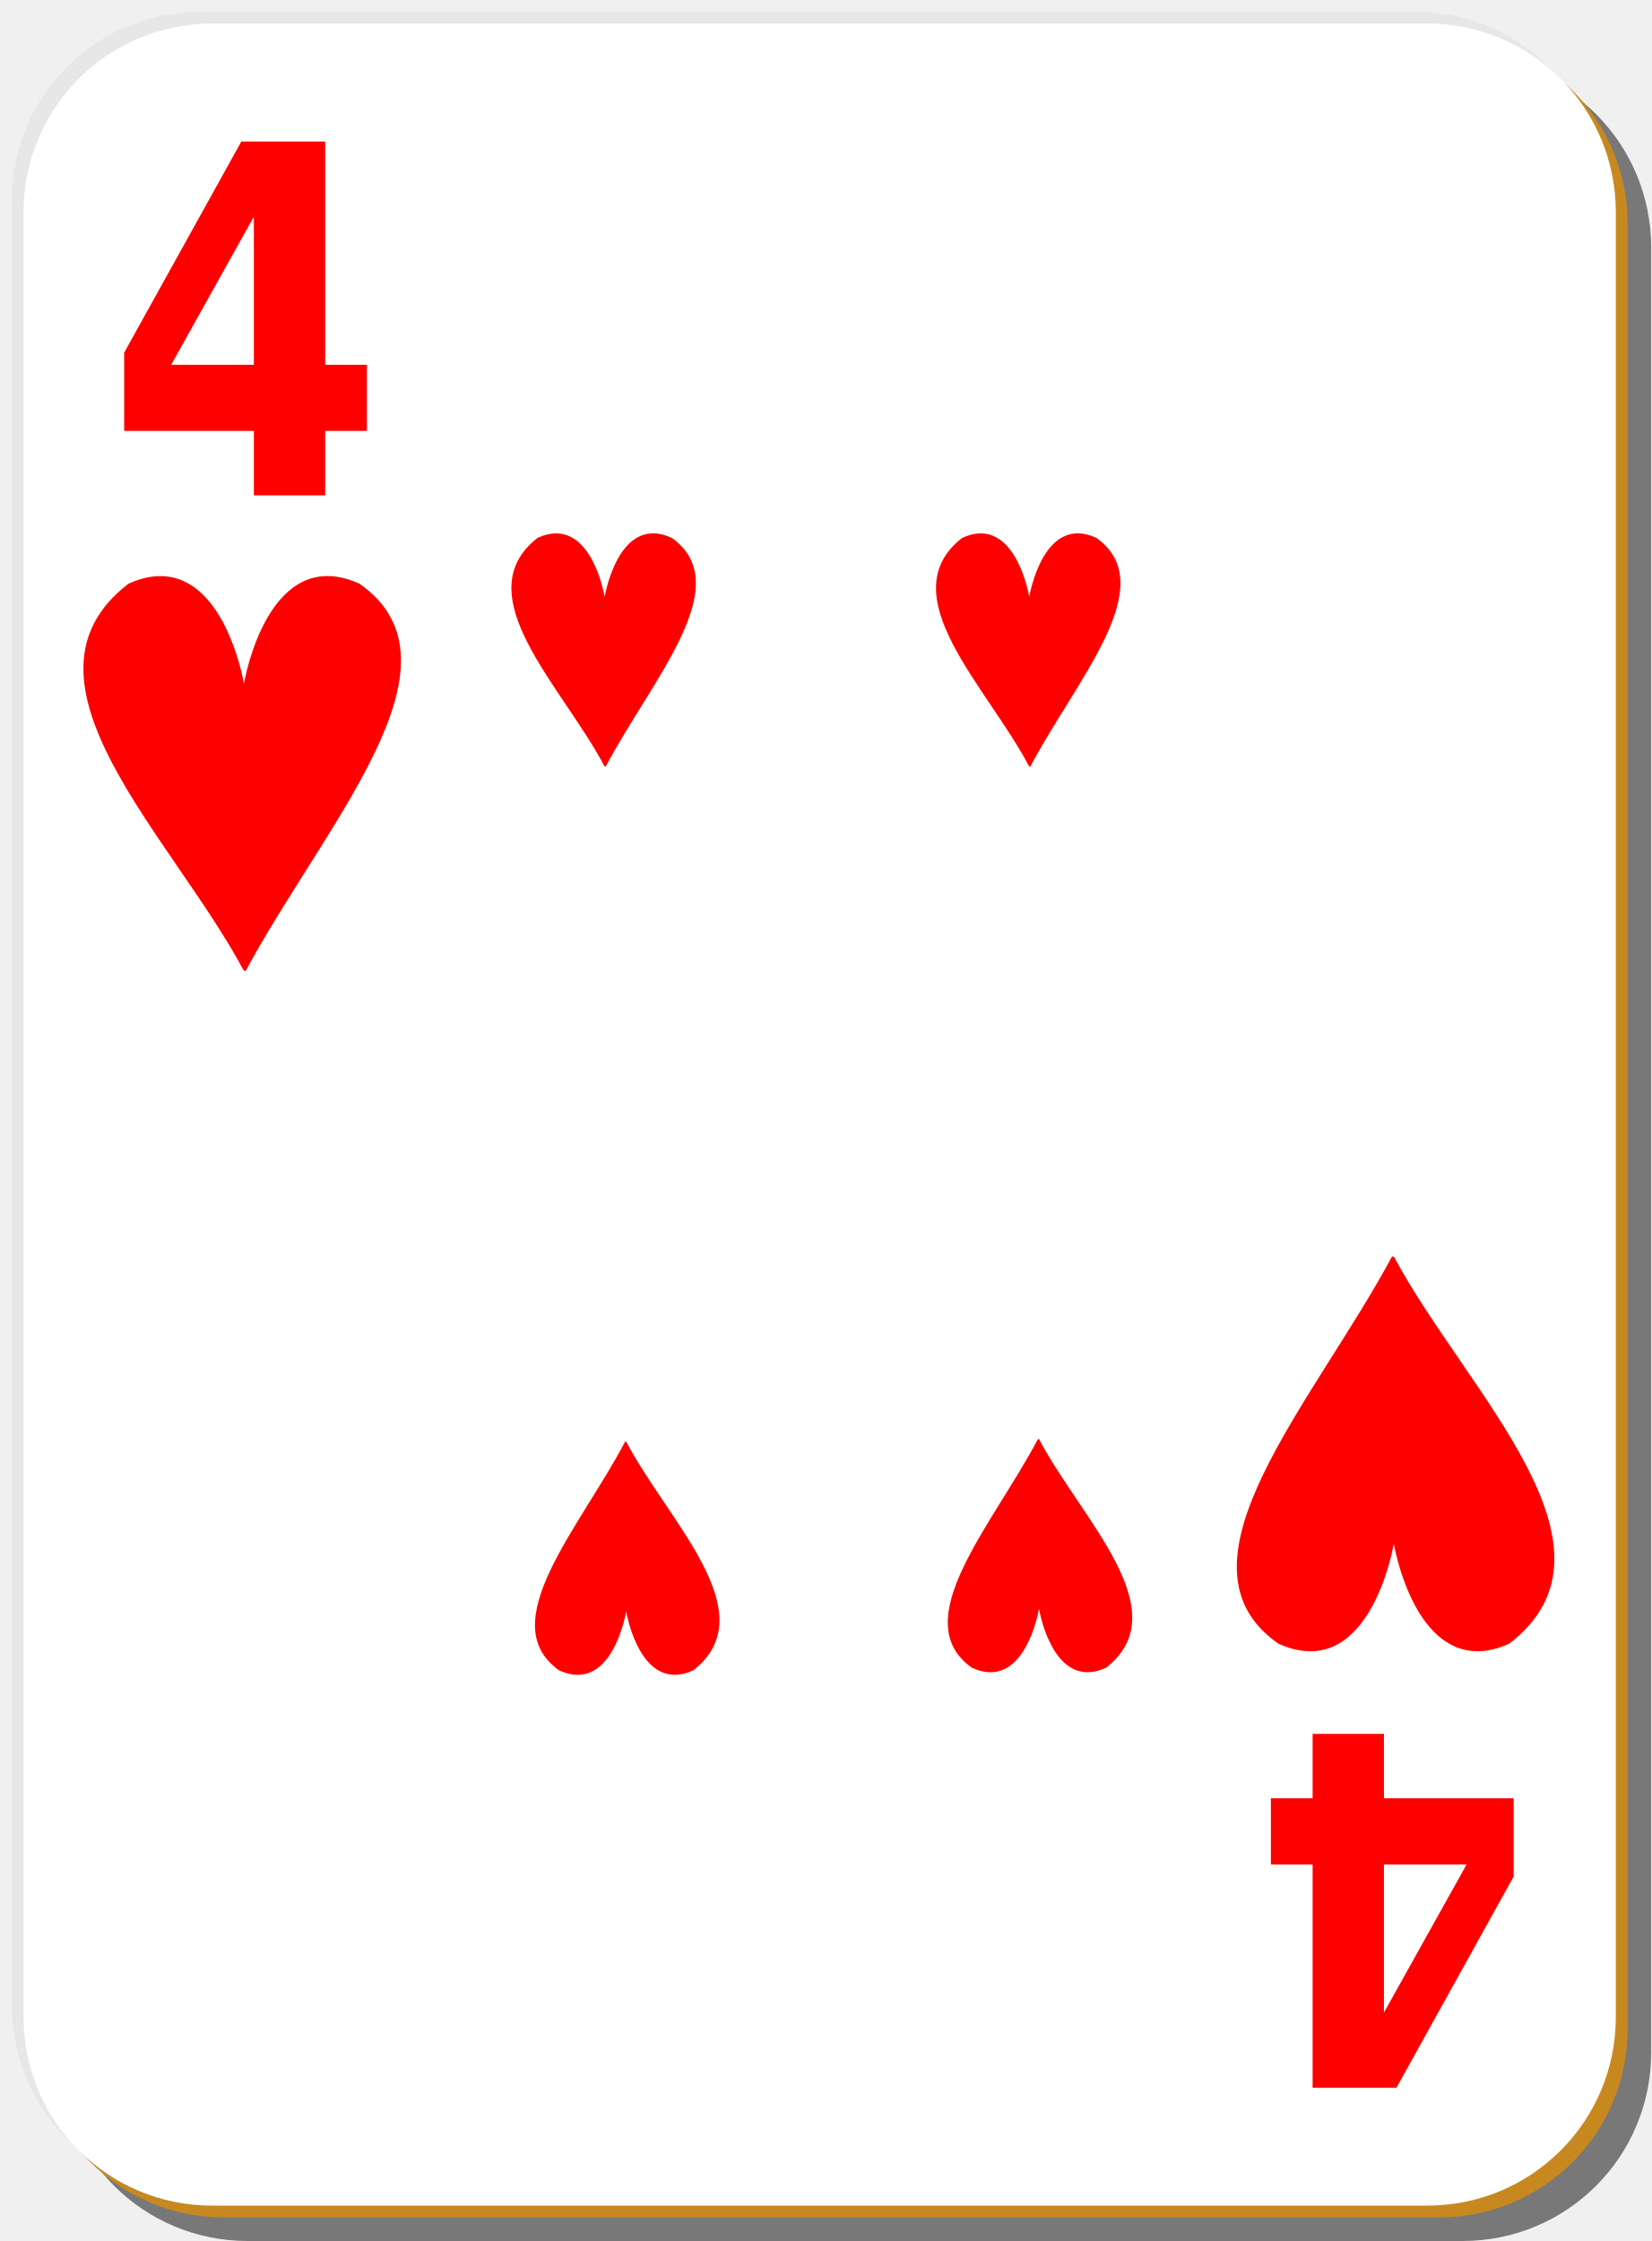
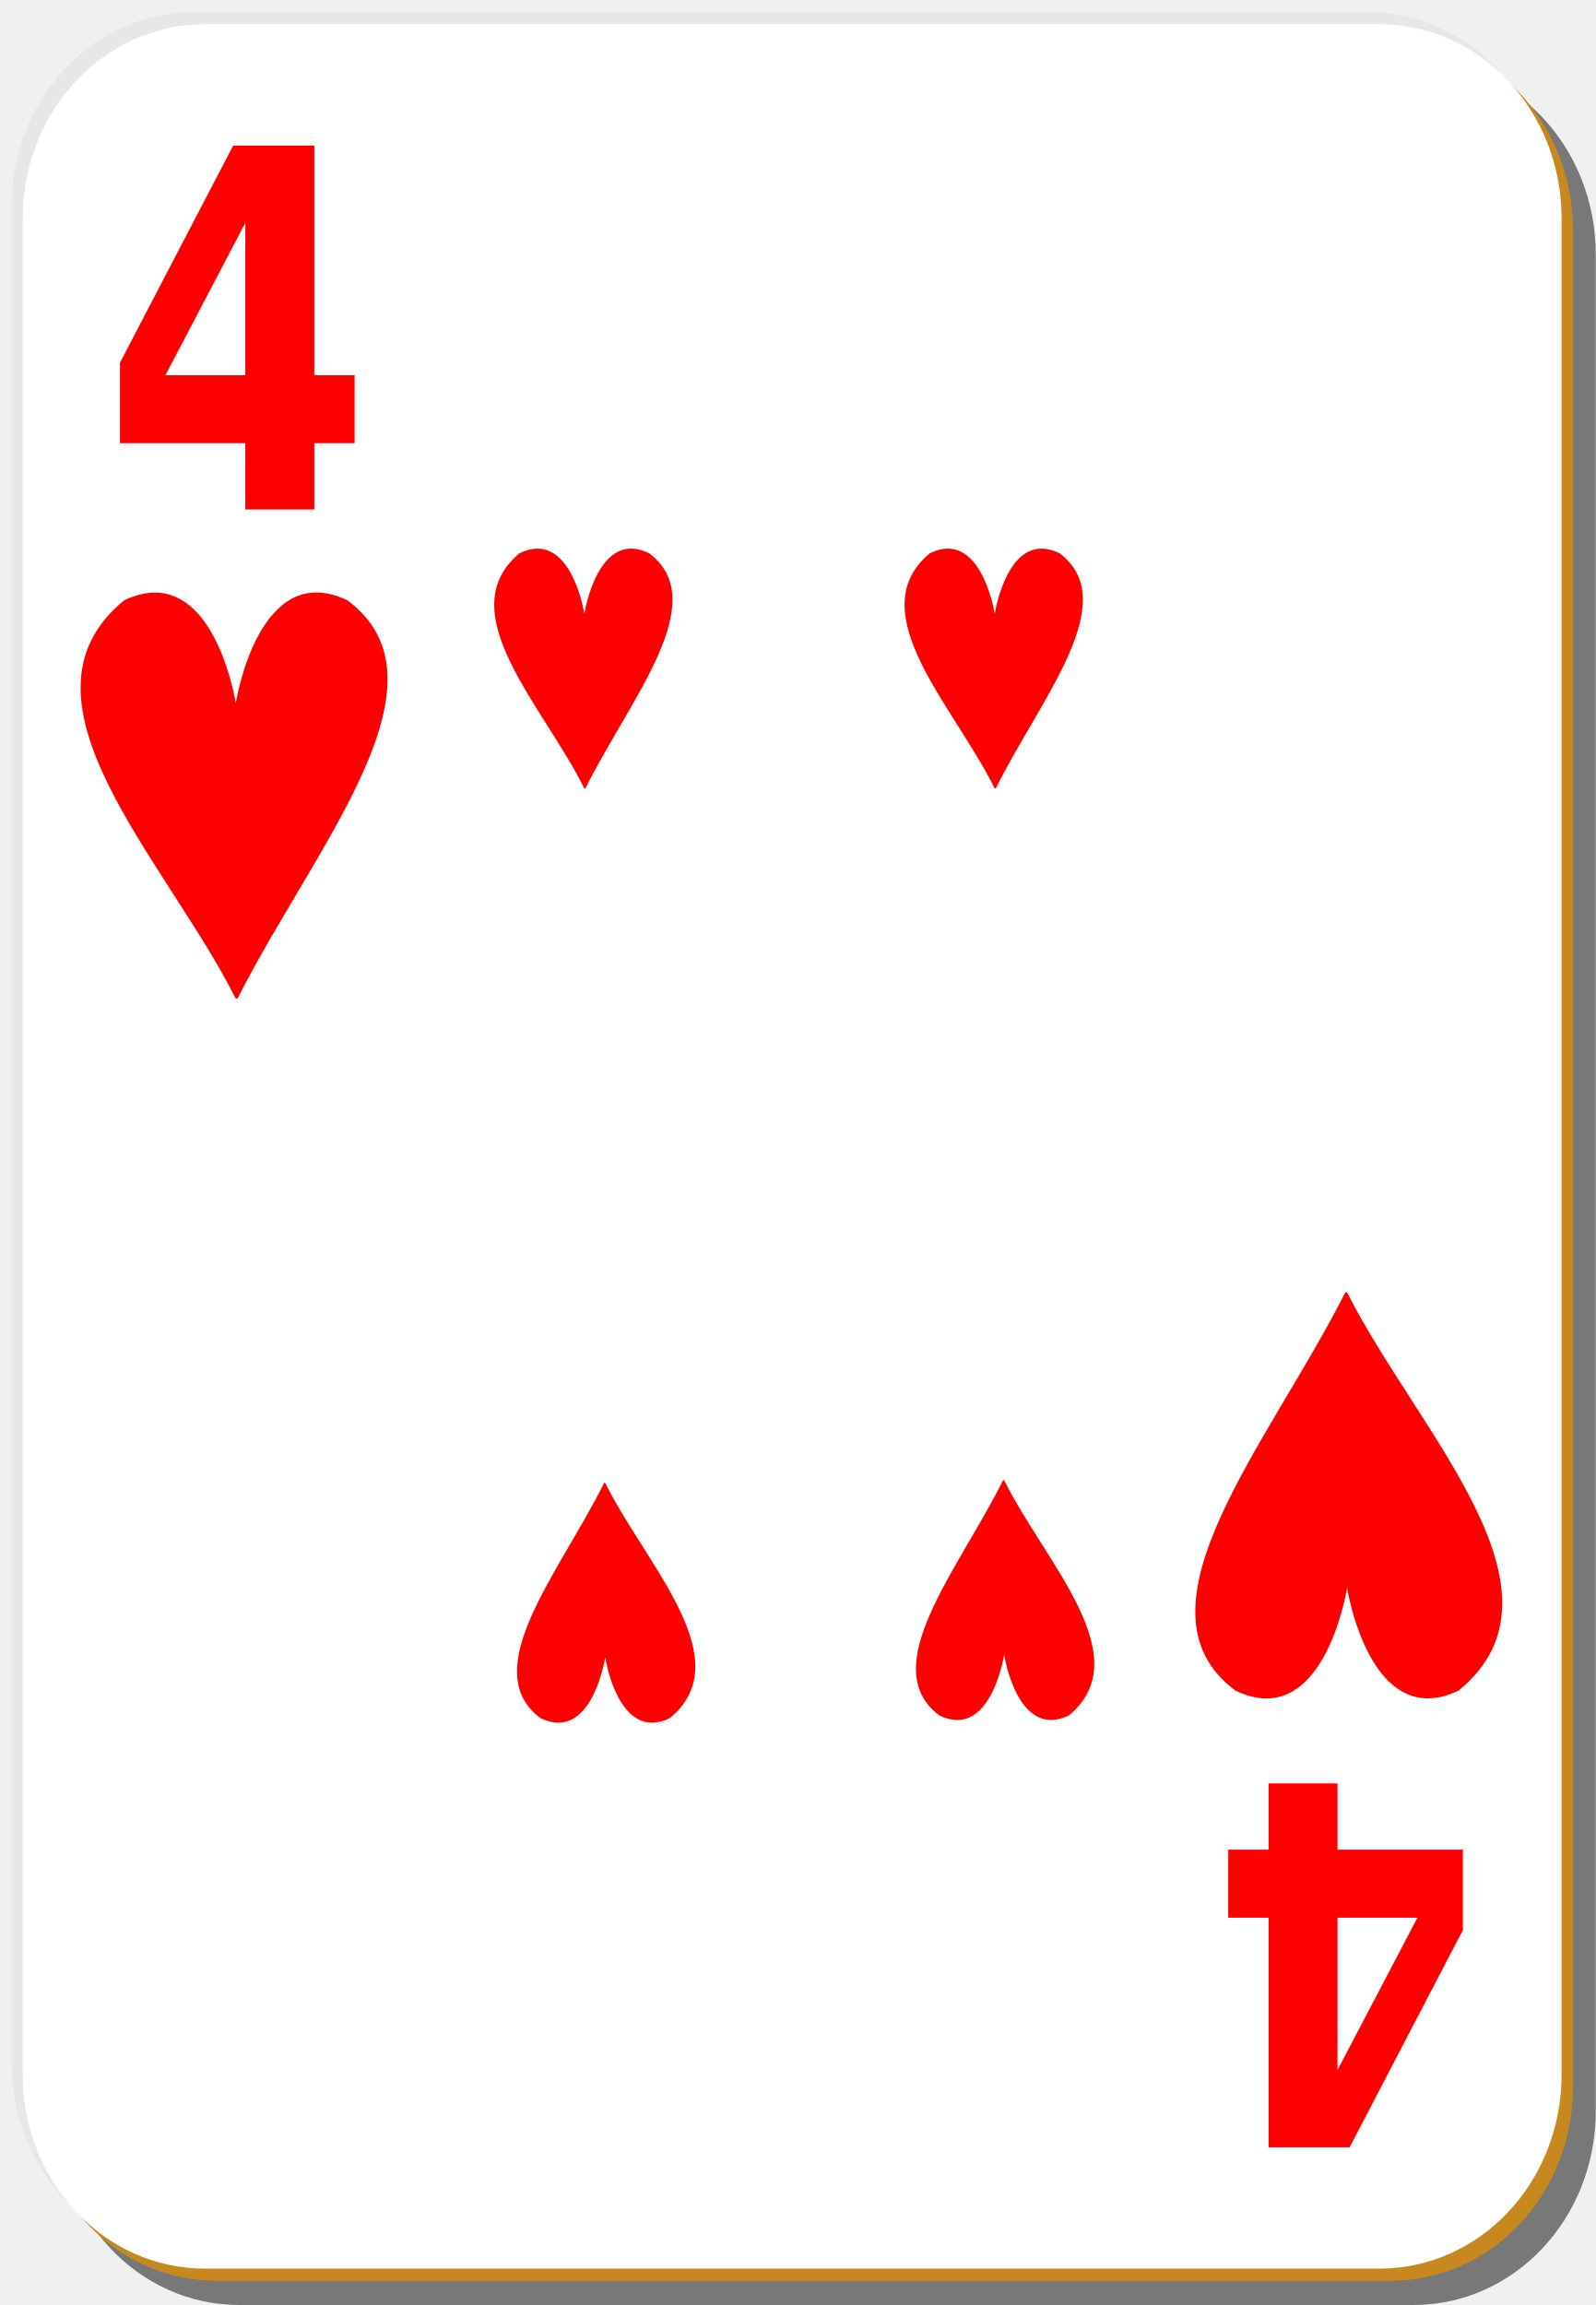
- <svg xmlns="http://www.w3.org/2000/svg" xmlns:xlink="http://www.w3.org/1999/xlink" version="1.0" x="0" y="0" width="140" height="190" id="svg2">
-   <defs id="defs3">
-     <linearGradient id="linearGradient2060">
-       <stop style="stop-color:#ebf0d0;stop-opacity:1;" offset="0" id="stop2062" />
-       <stop style="stop-color:#ffffeb;stop-opacity:1;" offset="1" id="stop2064" />
-     </linearGradient>
-     <linearGradient x1="2" y1="63.1" x2="109" y2="128.695" id="linearGradient4853" xlink:href="#linearGradient2060" gradientUnits="userSpaceOnUse" gradientTransform="translate(0,-1)" />
-   </defs>
-   <g id="layer1">
-     <g id="g5630">
-       <path id="rect2070" d="M 21,5 L 124,5 C 132.864,5 140,12.136 140,21 L 140,174 C 140,182.864 132.864,190 124,190 L 21,190 C 12.136,190 5,182.864 5,174 L 5,21 C 5,12.136 12.136,5 21,5 z " style="fill:#000000;fill-opacity:0.498;stroke:none;stroke-width:0.2;stroke-miterlimit:4;stroke-dashoffset:0;stroke-opacity:1" />
-       <path id="rect1300" d="M 17,1 L 120,1 C 128.864,1 136,8.136 136,17 L 136,170 C 136,178.864 128.864,186 120,186 L 17,186 C 8.136,186 1,178.864 1,170 L 1,17 C 1,8.136 8.136,1 17,1 z " style="fill:#e7e7e7;fill-opacity:1;stroke:none;stroke-width:0.2;stroke-miterlimit:4;stroke-dashoffset:0;stroke-opacity:1" />
-       <path id="path5624" d="M 19,3 L 122,3 C 130.864,3 138,10.136 138,19 L 138,172 C 138,180.864 130.864,188 122,188 L 19,188 C 10.136,188 3,180.864 3,172 L 3,19 C 3,10.136 10.136,3 19,3 z " style="fill:#c7891f;fill-opacity:1;stroke:none;stroke-width:0.2;stroke-miterlimit:4;stroke-dashoffset:0;stroke-opacity:1" />
-       <path id="rect1306" d="M 18,2 L 121,2 C 129.864,2 137,9.136 137,18 L 137,171 C 137,179.864 129.864,187 121,187 L 18,187 C 9.136,187 2,179.864 2,171 L 2,18 C 2,9.136 9.136,2 18,2 z " style="fill:#ffffff;fill-opacity:1;stroke:none;stroke-width:0.2;stroke-miterlimit:4;stroke-dashoffset:0;stroke-opacity:1" />
-     </g>
-     <g id="g5495" transform="translate(-448.5,-231.5)" />
-   </g>
-   <path d="M 21.525,18.368 L 14.514,30.926 L 21.525,30.926 L 21.525,18.368 M 20.462,11.998 L 27.572,11.998 L 27.572,30.926 L 31.111,30.926 L 31.111,36.532 L 27.572,36.532 L 27.572,41.998 L 21.525,41.998 L 21.525,36.532 L 10.527,36.532 L 10.527,29.901 L 20.462,11.998" style="font-size:37.418;font-style:normal;font-variant:normal;font-weight:bold;font-stretch:normal;fill:#ff0000;fill-opacity:1;stroke:none;stroke-width:1px;stroke-linecap:butt;stroke-linejoin:miter;stroke-opacity:1;font-family:Bitstream Vera Sans;text-anchor:start;writing-mode:lr-tb" id="text1386" />
-   <g transform="matrix(0.286388,0,0,0.388772,-29.60833,-9.472414)" style="fill:#ff0000;fill-opacity:1" id="g1390">
-     <path d="M 147.206,156.417 C 144.67,156.43 141.884,156.899 138.8,157.948 C 105.177,177.485 150.505,208.989 169.644,236.042 L 170.196,236.18 C 191.229,206.611 231.268,174.072 200.675,157.948 C 176.438,149.704 169.963,177.146 169.737,178.136 C 169.54,177.272 164.595,156.329 147.206,156.417 z " transform="matrix(1.105375,0,0,1.079637,-12.01415,-18.86731)" style="fill-rule:evenodd;stroke:none;stroke-width:3.429;stroke-linecap:butt;stroke-linejoin:round;stroke-miterlimit:4;stroke-opacity:1" id="path1392" />
-   </g>
-   <path d="M 117.341,170.632 L 124.351,158.074 L 117.341,158.074 L 117.341,170.632 M 118.404,177.002 L 111.293,177.002 L 111.293,158.074 L 107.755,158.074 L 107.755,152.468 L 111.293,152.468 L 111.293,147.002 L 117.341,147.002 L 117.341,152.468 L 128.338,152.468 L 128.338,159.098 L 118.404,177.002" style="font-size:37.418;font-style:normal;font-variant:normal;font-weight:bold;font-stretch:normal;fill:#ff0000;fill-opacity:1;stroke:none;stroke-width:1px;stroke-linecap:butt;stroke-linejoin:miter;stroke-opacity:1;font-family:Bitstream Vera Sans;text-anchor:start;writing-mode:lr-tb" id="text13201" />
-   <g transform="matrix(-0.286388,0,0,-0.388772,168.47,198.3135)" style="fill:#ff0000;fill-opacity:1" id="g13205">
-     <path d="M 147.206,156.417 C 144.67,156.43 141.884,156.899 138.8,157.948 C 105.177,177.485 150.505,208.989 169.644,236.042 L 170.196,236.18 C 191.229,206.611 231.268,174.072 200.675,157.948 C 176.438,149.704 169.963,177.146 169.737,178.136 C 169.54,177.272 164.595,156.329 147.206,156.417 z " transform="matrix(1.105375,0,0,1.079637,-12.01415,-18.86731)" style="fill-rule:evenodd;stroke:none;stroke-width:3.429;stroke-linecap:butt;stroke-linejoin:round;stroke-miterlimit:4;stroke-opacity:1" id="path13207" />
-   </g>
-   <g id="g3036">
-     <g transform="translate(333.5,184.5)" id="g2352" />
-     <g id="g2569">
-       <g id="g3424" />
-     </g>
-   </g>
-   <g transform="matrix(0.166355,0,0,0.22966,22.05389,10.77234)" style="fill-opacity:1;fill:#ff0000" id="g1861">
-     <path d="M 147.206,156.417 C 144.67,156.43 141.884,156.899 138.8,157.948 C 105.177,177.485 150.505,208.989 169.644,236.042 L 170.196,236.18 C 191.229,206.611 231.268,174.072 200.675,157.948 C 176.438,149.704 169.963,177.146 169.737,178.136 C 169.54,177.272 164.595,156.329 147.206,156.417 z " transform="matrix(1.105375,0,0,1.079637,-12.01415,-18.86731)" style="fill-rule:evenodd;stroke:none;stroke-width:3.429;stroke-linecap:butt;stroke-linejoin:round;stroke-miterlimit:4;stroke-opacity:1" id="path1863" />
-   </g>
-   <g transform="matrix(0.166355,0,0,0.22966,58.05389,10.77234)" style="fill-opacity:1;fill:#ff0000" id="g3081">
-     <path d="M 147.206,156.417 C 144.67,156.43 141.884,156.899 138.8,157.948 C 105.177,177.485 150.505,208.989 169.644,236.042 L 170.196,236.18 C 191.229,206.611 231.268,174.072 200.675,157.948 C 176.438,149.704 169.963,177.146 169.737,178.136 C 169.54,177.272 164.595,156.329 147.206,156.417 z " transform="matrix(1.105375,0,0,1.079637,-12.01415,-18.86731)" style="fill-rule:evenodd;stroke:none;stroke-width:3.429;stroke-linecap:butt;stroke-linejoin:round;stroke-miterlimit:4;stroke-opacity:1" id="path3083" />
-   </g>
-   <g transform="matrix(-0.166355,0,0,-0.22966,82.3061,176.4476)" style="fill-opacity:1;fill:#ff0000" id="g3085">
-     <path d="M 147.206,156.417 C 144.67,156.43 141.884,156.899 138.8,157.948 C 105.177,177.485 150.505,208.989 169.644,236.042 L 170.196,236.18 C 191.229,206.611 231.268,174.072 200.675,157.948 C 176.438,149.704 169.963,177.146 169.737,178.136 C 169.54,177.272 164.595,156.329 147.206,156.417 z " transform="matrix(1.105375,0,0,1.079637,-12.01415,-18.86731)" style="fill-rule:evenodd;stroke:none;stroke-width:3.429;stroke-linecap:butt;stroke-linejoin:round;stroke-miterlimit:4;stroke-opacity:1" id="path3087" />
-   </g>
-   <g transform="matrix(-0.166355,0,0,-0.22966,117.3061,176.2277)" style="fill-opacity:1;fill:#ff0000" id="g3089">
-     <path d="M 147.206,156.417 C 144.67,156.43 141.884,156.899 138.8,157.948 C 105.177,177.485 150.505,208.989 169.644,236.042 L 170.196,236.18 C 191.229,206.611 231.268,174.072 200.675,157.948 C 176.438,149.704 169.963,177.146 169.737,178.136 C 169.54,177.272 164.595,156.329 147.206,156.417 z " transform="matrix(1.105375,0,0,1.079637,-12.01415,-18.86731)" style="fill-rule:evenodd;stroke:none;stroke-width:3.429;stroke-linecap:butt;stroke-linejoin:round;stroke-miterlimit:4;stroke-opacity:1" id="path3091" />
+ <svg xmlns="http://www.w3.org/2000/svg" width="90px" height="130px" viewBox="0 0 90 130" version="1.1">
+   <g id="surface1">
+     <path style=" stroke:none;fill-rule:nonzero;fill:rgb(0%,0%,0%);fill-opacity:0.498;" d="M 13.5 3.422 L 79.715 3.422 C 85.414 3.422 90 8.305 90 14.367 L 90 119.051 C 90 125.117 85.414 130 79.715 130 L 13.5 130 C 7.801 130 3.215 125.117 3.215 119.051 L 3.215 14.367 C 3.215 8.305 7.801 3.422 13.5 3.422 Z M 13.5 3.422 " />
+     <path style=" stroke:none;fill-rule:nonzero;fill:rgb(90.588%,90.588%,90.588%);fill-opacity:1;" d="M 10.93 0.684 L 77.145 0.684 C 82.84 0.684 87.43 5.566 87.43 11.633 L 87.43 116.316 C 87.43 122.379 82.84 127.262 77.145 127.262 L 10.93 127.262 C 5.23 127.262 0.645 122.379 0.645 116.316 L 0.645 11.633 C 0.645 5.566 5.23 0.684 10.93 0.684 Z M 10.93 0.684 " />
+     <path style=" stroke:none;fill-rule:nonzero;fill:rgb(78.039%,53.725%,12.157%);fill-opacity:1;" d="M 12.215 2.051 L 78.43 2.051 C 84.125 2.051 88.715 6.934 88.715 13 L 88.715 117.684 C 88.715 123.75 84.125 128.633 78.43 128.633 L 12.215 128.633 C 6.516 128.633 1.93 123.75 1.93 117.684 L 1.93 13 C 1.93 6.934 6.516 2.051 12.215 2.051 Z M 12.215 2.051 " />
+     <path style=" stroke:none;fill-rule:nonzero;fill:rgb(100%,100%,100%);fill-opacity:1;" d="M 11.57 1.367 L 77.785 1.367 C 83.484 1.367 88.07 6.25 88.07 12.316 L 88.07 117 C 88.07 123.066 83.484 127.949 77.785 127.949 L 11.57 127.949 C 5.875 127.949 1.285 123.066 1.285 117 L 1.285 12.316 C 1.285 6.25 5.875 1.367 11.57 1.367 Z M 11.57 1.367 " />
+     <path style=" stroke:none;fill-rule:nonzero;fill:rgb(100%,0%,0%);fill-opacity:1;" d="M 13.836 12.566 L 9.332 21.16 L 13.836 21.16 L 13.836 12.566 M 13.152 8.211 L 17.727 8.211 L 17.727 21.16 L 20 21.16 L 20 24.996 L 17.727 24.996 L 17.727 28.734 L 13.836 28.734 L 13.836 24.996 L 6.766 24.996 L 6.766 20.457 L 13.152 8.211 " />
+     <path style=" stroke:none;fill-rule:evenodd;fill:rgb(100%,0%,0%);fill-opacity:1;" d="M 8.711 33.422 C 8.195 33.426 7.629 33.559 7 33.859 C 0.16 39.473 9.383 48.52 13.277 56.289 L 13.391 56.328 C 17.672 47.836 25.82 38.492 19.594 33.859 C 14.66 31.492 13.344 39.375 13.297 39.656 C 13.258 39.41 12.25 33.395 8.711 33.422 Z M 8.711 33.422 " />
+     <path style=" stroke:none;fill-rule:nonzero;fill:rgb(100%,0%,0%);fill-opacity:1;" d="M 75.434 116.75 L 79.941 108.156 L 75.434 108.156 L 75.434 116.75 M 76.117 121.105 L 71.547 121.105 L 71.547 108.156 L 69.27 108.156 L 69.27 104.32 L 71.547 104.32 L 71.547 100.582 L 75.434 100.582 L 75.434 104.32 L 82.504 104.32 L 82.504 108.855 L 76.117 121.105 " />
+     <path style=" stroke:none;fill-rule:evenodd;fill:rgb(100%,0%,0%);fill-opacity:1;" d="M 80.555 95.785 C 81.074 95.781 81.641 95.648 82.266 95.348 C 89.109 89.734 79.887 80.688 75.992 72.918 L 75.879 72.879 C 71.598 81.371 63.449 90.715 69.676 95.348 C 74.609 97.715 75.926 89.832 75.973 89.551 C 76.012 89.797 77.02 95.812 80.555 95.785 Z M 80.555 95.785 " />
+     <path style=" stroke:none;fill-rule:evenodd;fill:rgb(100%,0%,0%);fill-opacity:1;" d="M 30.293 30.941 C 29.996 30.945 29.664 31.023 29.301 31.203 C 25.324 34.516 30.684 39.859 32.945 44.449 L 33.012 44.473 C 35.5 39.457 40.23 33.938 36.613 31.203 C 33.75 29.805 32.984 34.457 32.957 34.625 C 32.934 34.48 32.352 30.926 30.293 30.941 Z M 30.293 30.941 " />
+     <path style=" stroke:none;fill-rule:evenodd;fill:rgb(100%,0%,0%);fill-opacity:1;" d="M 53.438 30.941 C 53.137 30.945 52.809 31.023 52.441 31.203 C 48.469 34.516 53.828 39.859 56.09 44.449 L 56.156 44.473 C 58.641 39.457 63.375 33.938 59.758 31.203 C 56.891 29.805 56.129 34.457 56.102 34.625 C 56.078 34.48 55.492 30.926 53.438 30.941 Z M 53.438 30.941 " />
+     <path style=" stroke:none;fill-rule:evenodd;fill:rgb(100%,0%,0%);fill-opacity:1;" d="M 36.793 97.156 C 37.094 97.152 37.422 97.074 37.789 96.895 C 41.762 93.582 36.406 88.238 34.141 83.648 L 34.078 83.625 C 31.59 88.641 26.855 94.16 30.473 96.895 C 33.34 98.293 34.105 93.641 34.133 93.473 C 34.156 93.617 34.738 97.172 36.793 97.156 Z M 36.793 97.156 " />
+     <path style=" stroke:none;fill-rule:evenodd;fill:rgb(100%,0%,0%);fill-opacity:1;" d="M 59.293 97.004 C 59.594 97.004 59.922 96.922 60.289 96.746 C 64.262 93.43 58.906 88.086 56.641 83.496 L 56.578 83.473 C 54.09 88.488 49.355 94.012 52.973 96.746 C 55.84 98.145 56.605 93.488 56.633 93.32 C 56.656 93.469 57.238 97.02 59.293 97.004 Z M 59.293 97.004 " />
  </g>
</svg>
